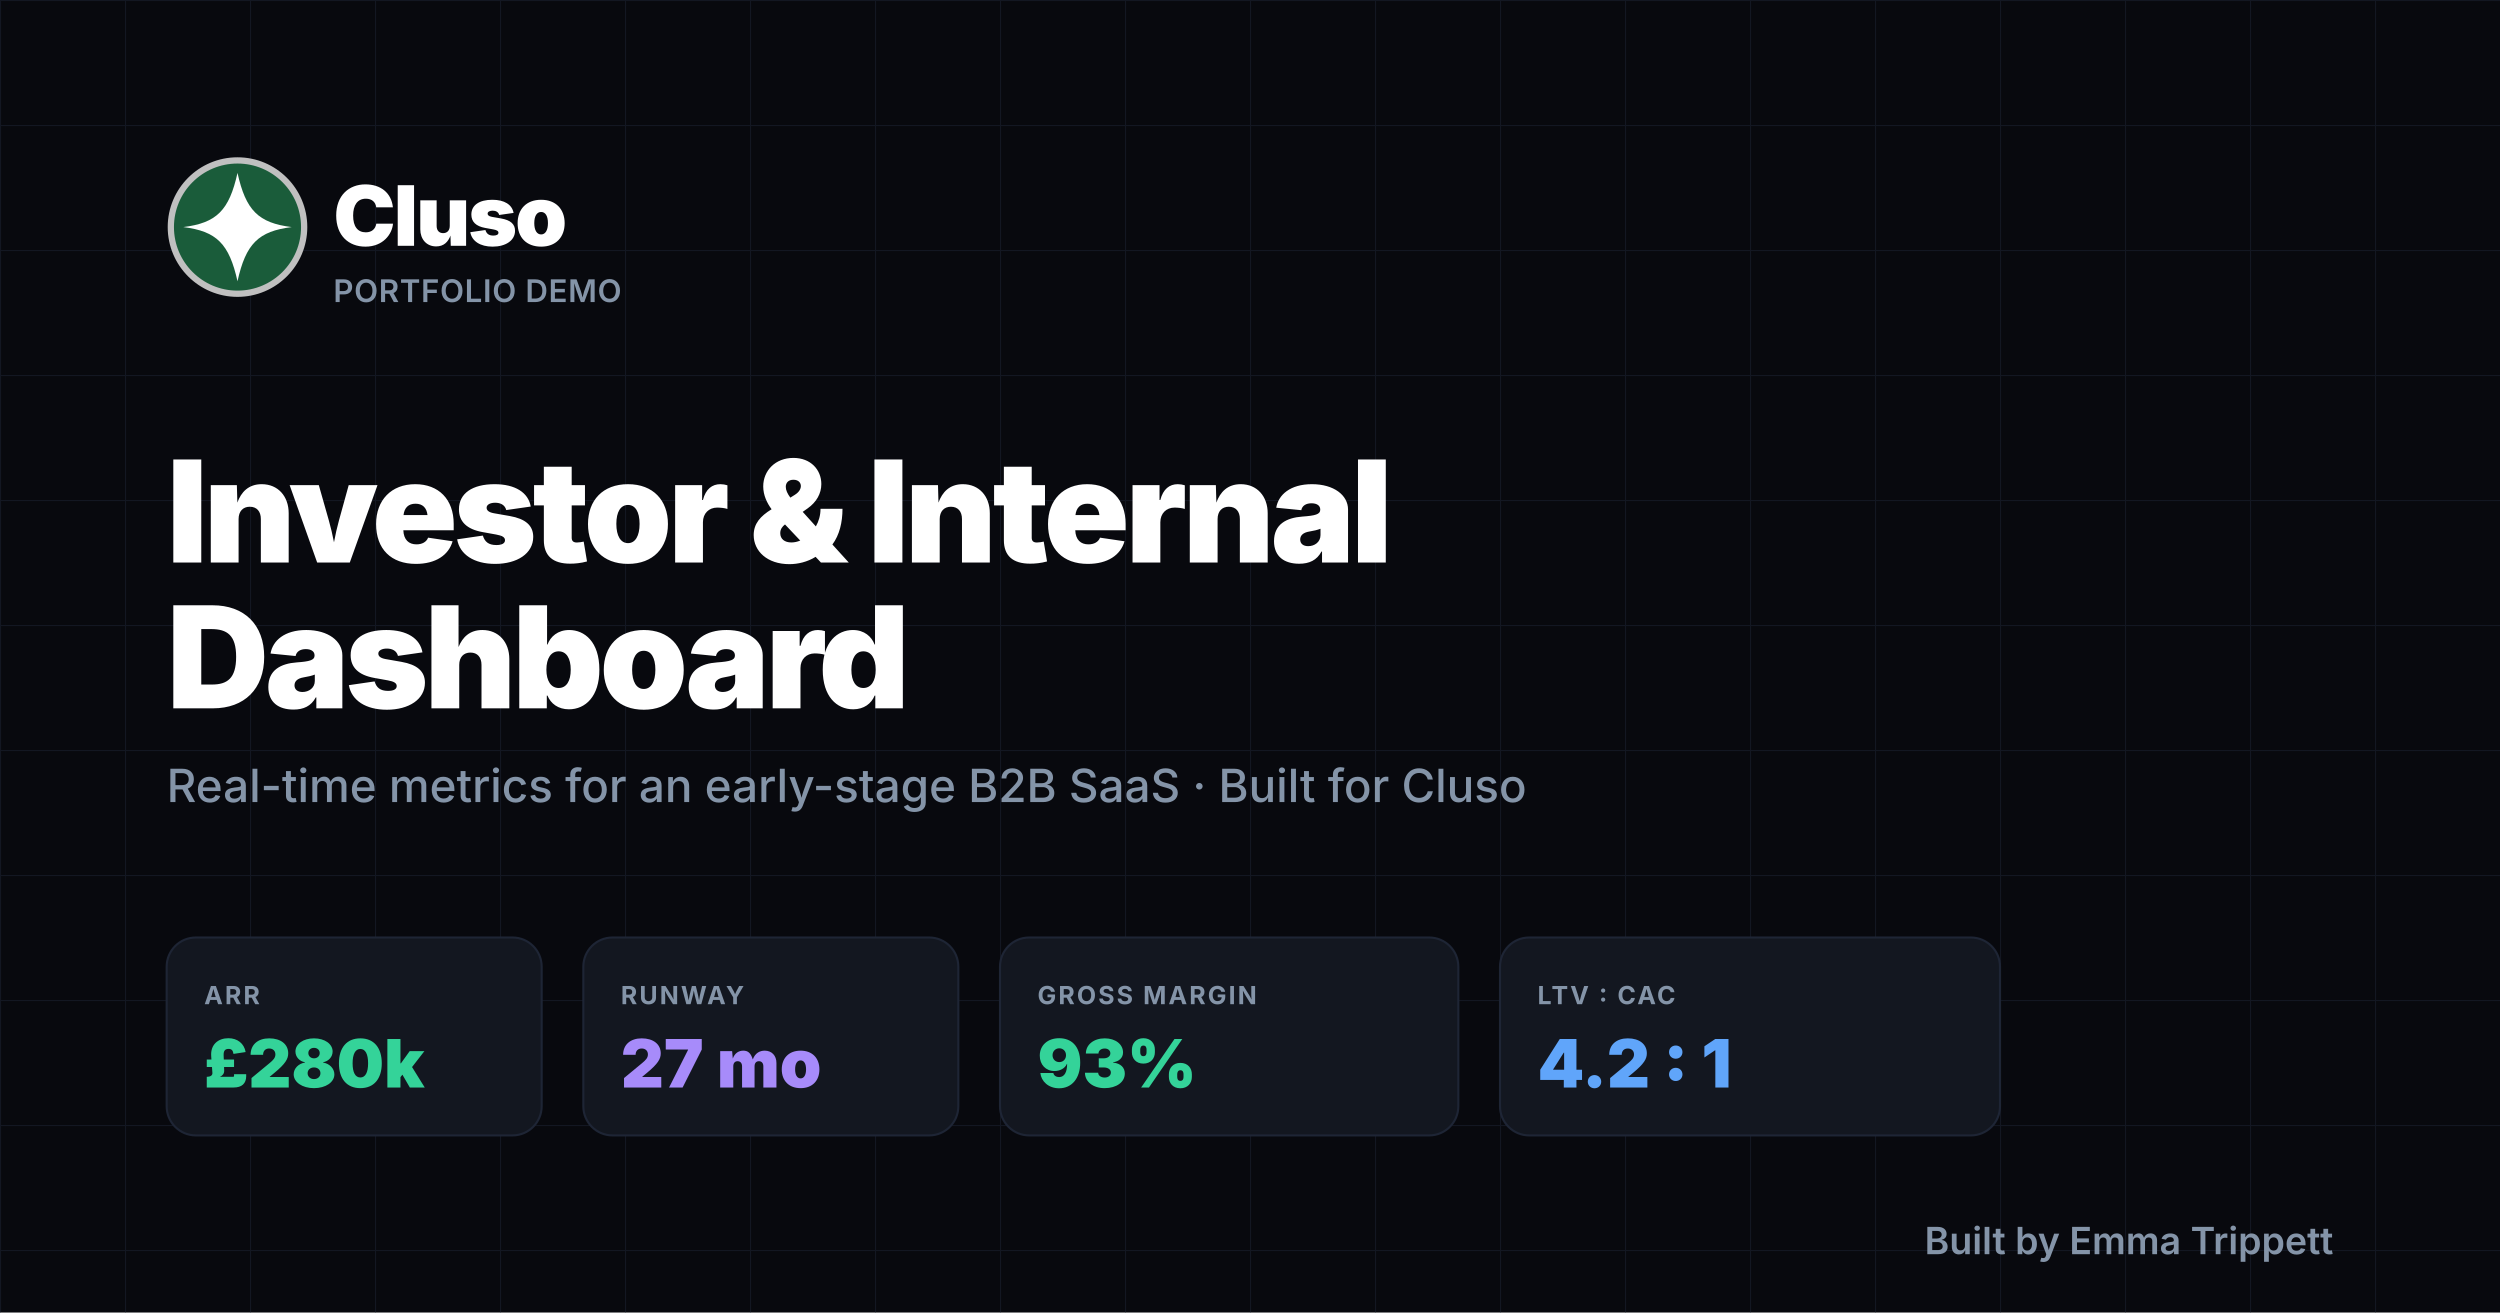
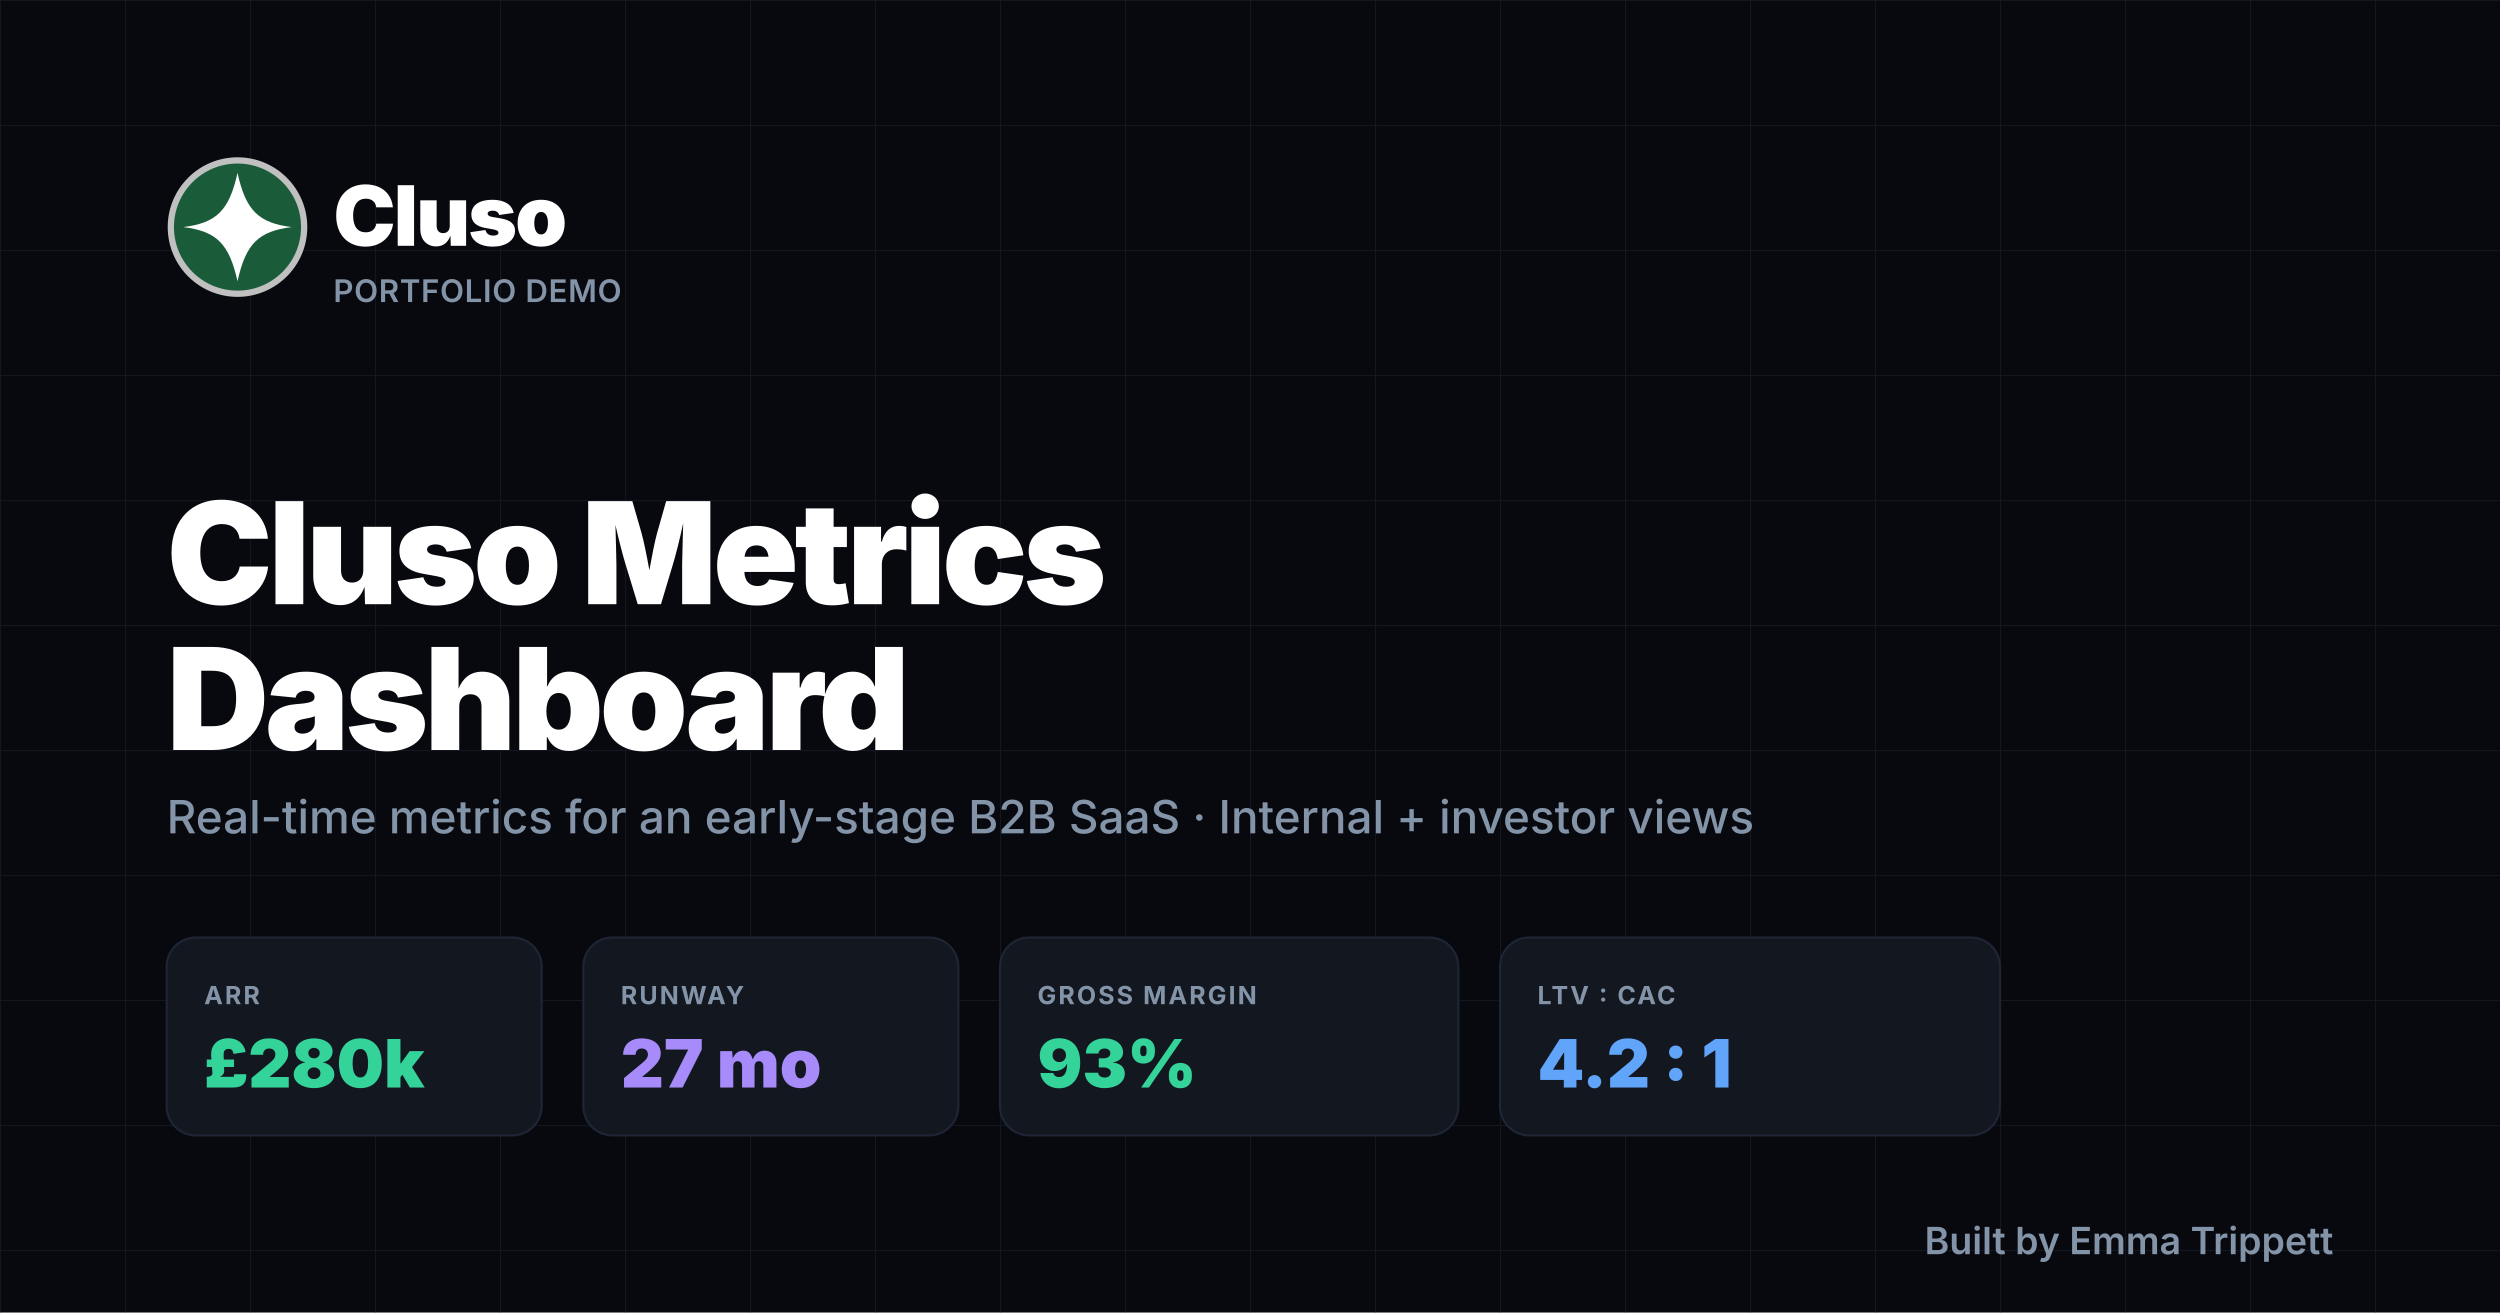
<svg xmlns="http://www.w3.org/2000/svg" viewBox="0 0 1200 630" width="1200" height="630">
  <defs>
    <pattern id="grid" width="60" height="60" patternUnits="userSpaceOnUse">
      <path d="M60 0 L0 0 0 60" fill="none" stroke="#1e2535" stroke-width="1" />
    </pattern>
    <linearGradient id="greenGrad" x1="0" y1="0" x2="1" y2="1">
      <stop offset="0%" stop-color="#34d399" />
      <stop offset="100%" stop-color="#059669" />
    </linearGradient>
  </defs>
  <rect width="1200" height="630" fill="#08090e" />
  <rect width="1200" height="630" fill="url(#grid)" opacity="0.5" />
  <g transform="translate(80, 75)">
    <circle cx="34" cy="34" r="32" fill="#1a5c3a" stroke="#c0c0c0" stroke-width="3" />
    <path d="M34 8 C38 26, 44 32, 60 34 C44 36, 38 42, 34 60 C30 42, 24 36, 8 34 C24 32, 30 26, 34 8Z" fill="#fff" />
  </g>
  <text x="160" y="118" fill="#fff" font-family="-apple-system, BlinkMacSystemFont, 'Segoe UI', sans-serif" font-size="40" font-weight="900" letter-spacing="-1">Cluso</text>
  <text x="160" y="145" fill="#8494a8" font-family="-apple-system, BlinkMacSystemFont, 'Segoe UI', sans-serif" font-size="15" font-weight="600" letter-spacing="0.3">PORTFOLIO DEMO</text>
-   <text x="80" y="270" fill="#fff" font-family="-apple-system, BlinkMacSystemFont, 'Segoe UI', sans-serif" font-size="68" font-weight="900" letter-spacing="-2">Investor &amp; Internal</text>
-   <text x="80" y="340" fill="#fff" font-family="-apple-system, BlinkMacSystemFont, 'Segoe UI', sans-serif" font-size="68" font-weight="900" letter-spacing="-2">Dashboard</text>
-   <text x="80" y="385" fill="#8494a8" font-family="-apple-system, BlinkMacSystemFont, 'Segoe UI', sans-serif" font-size="22" font-weight="500">Real-time metrics for an early-stage B2B SaaS · Built for Cluso</text>
+   <text x="80" y="290" fill="#fff" font-family="-apple-system, BlinkMacSystemFont, 'Segoe UI', sans-serif" font-size="68" font-weight="900" letter-spacing="-2">Cluso Metrics</text>
+   <text x="80" y="360" fill="#fff" font-family="-apple-system, BlinkMacSystemFont, 'Segoe UI', sans-serif" font-size="68" font-weight="900" letter-spacing="-2">Dashboard</text>
+   <text x="80" y="400" fill="#8494a8" font-family="-apple-system, BlinkMacSystemFont, 'Segoe UI', sans-serif" font-size="22" font-weight="500">Real-time metrics for an early-stage B2B SaaS · Internal + investor views</text>
  <g transform="translate(80, 450)">
    <rect width="180" height="95" rx="14" fill="#131720" stroke="#1e2535" stroke-width="1" />
    <text x="18" y="32" fill="#8494a8" font-family="-apple-system, sans-serif" font-size="12" font-weight="700" letter-spacing="1">ARR</text>
    <text x="18" y="72" fill="#34d399" font-family="-apple-system, sans-serif" font-size="32" font-weight="900">£280k</text>
  </g>
  <g transform="translate(280, 450)">
    <rect width="180" height="95" rx="14" fill="#131720" stroke="#1e2535" stroke-width="1" />
    <text x="18" y="32" fill="#8494a8" font-family="-apple-system, sans-serif" font-size="12" font-weight="700" letter-spacing="1">RUNWAY</text>
    <text x="18" y="72" fill="#a78bfa" font-family="-apple-system, sans-serif" font-size="32" font-weight="900">27 mo</text>
  </g>
  <g transform="translate(480, 450)">
    <rect width="220" height="95" rx="14" fill="#131720" stroke="#1e2535" stroke-width="1" />
    <text x="18" y="32" fill="#8494a8" font-family="-apple-system, sans-serif" font-size="12" font-weight="700" letter-spacing="1">GROSS MARGIN</text>
    <text x="18" y="72" fill="#34d399" font-family="-apple-system, sans-serif" font-size="32" font-weight="900">93%</text>
  </g>
  <g transform="translate(720, 450)">
    <rect width="240" height="95" rx="14" fill="#131720" stroke="#1e2535" stroke-width="1" />
    <text x="18" y="32" fill="#8494a8" font-family="-apple-system, sans-serif" font-size="12" font-weight="700" letter-spacing="1">LTV : CAC</text>
    <text x="18" y="72" fill="#60a5fa" font-family="-apple-system, sans-serif" font-size="32" font-weight="900">4.2 : 1</text>
  </g>
  <text x="1120" y="602" fill="#8494a8" font-family="-apple-system, sans-serif" font-size="18" font-weight="600" text-anchor="end">Built by Emma Trippett</text>
</svg>
